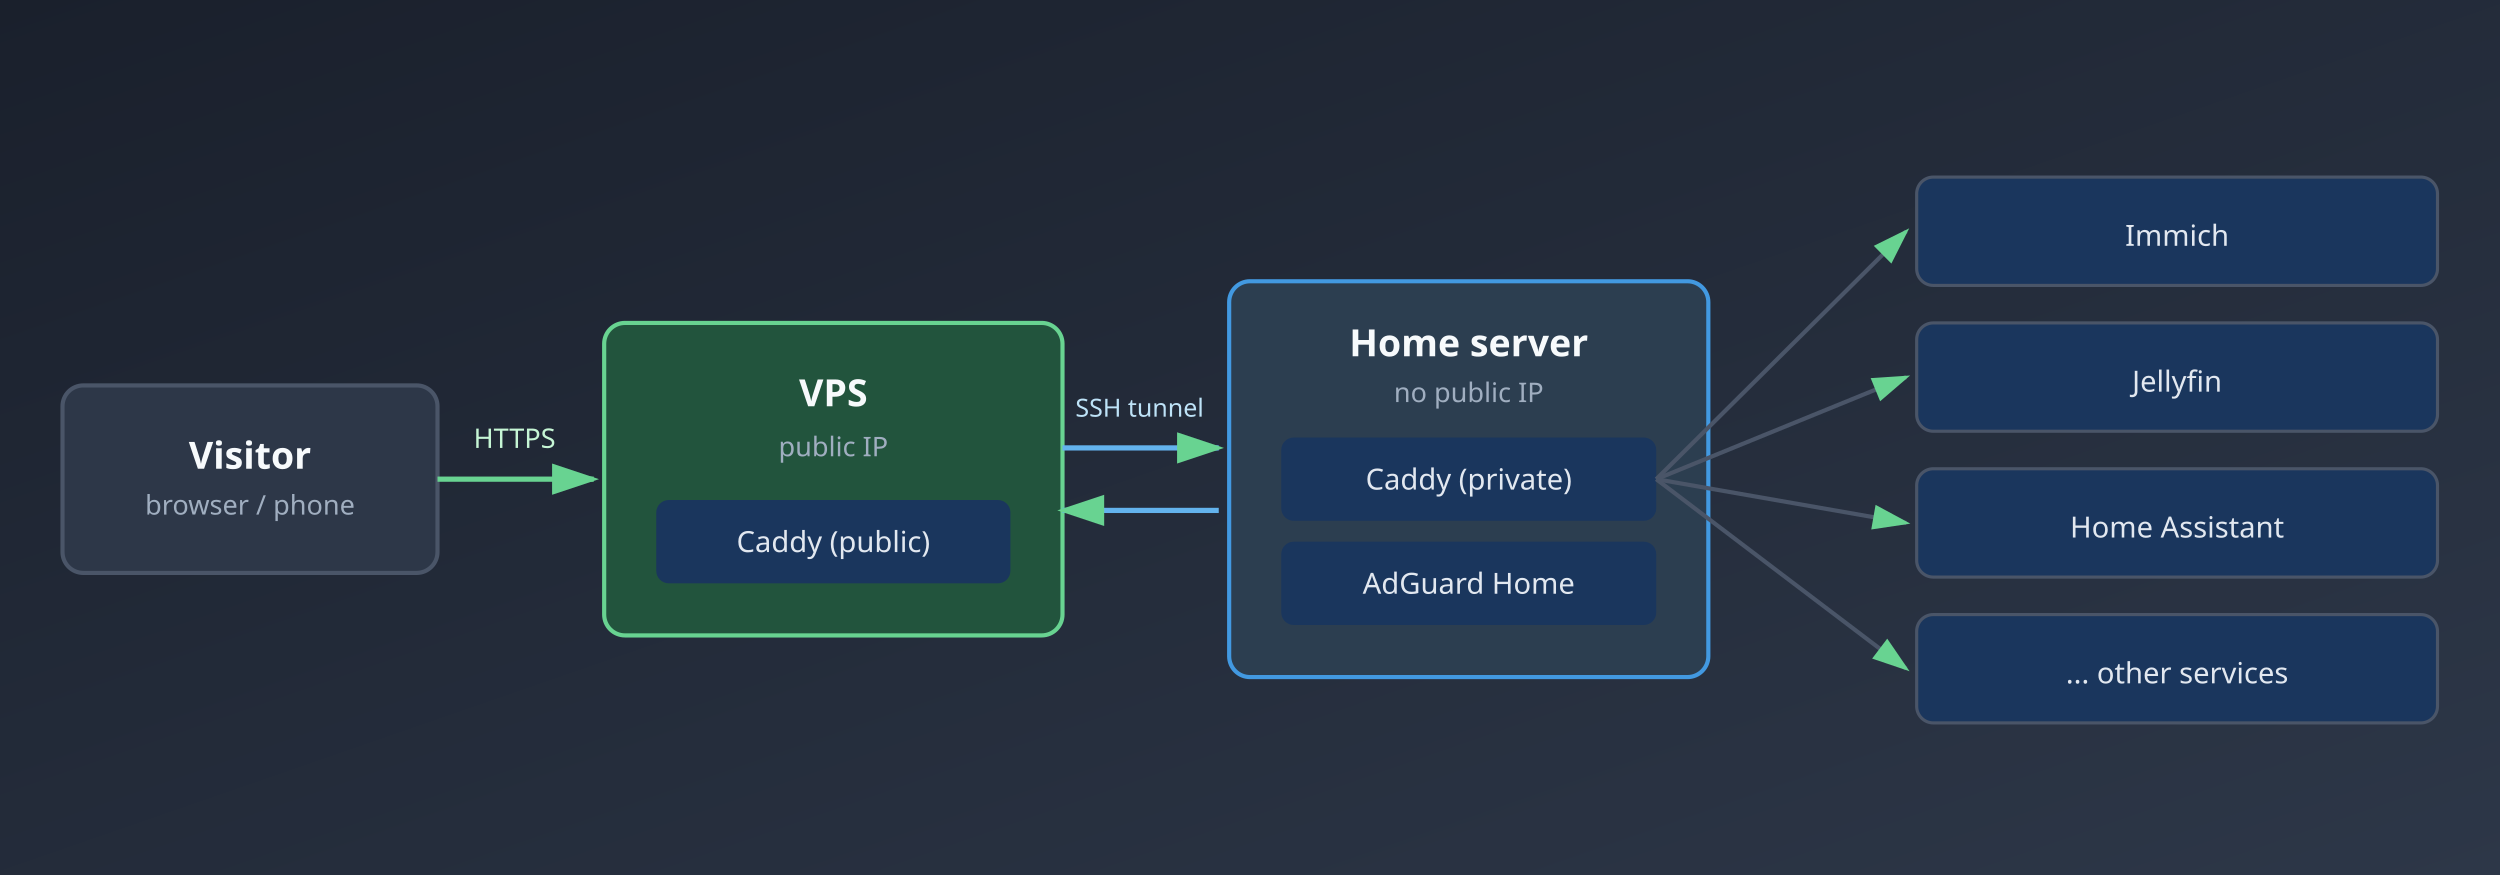
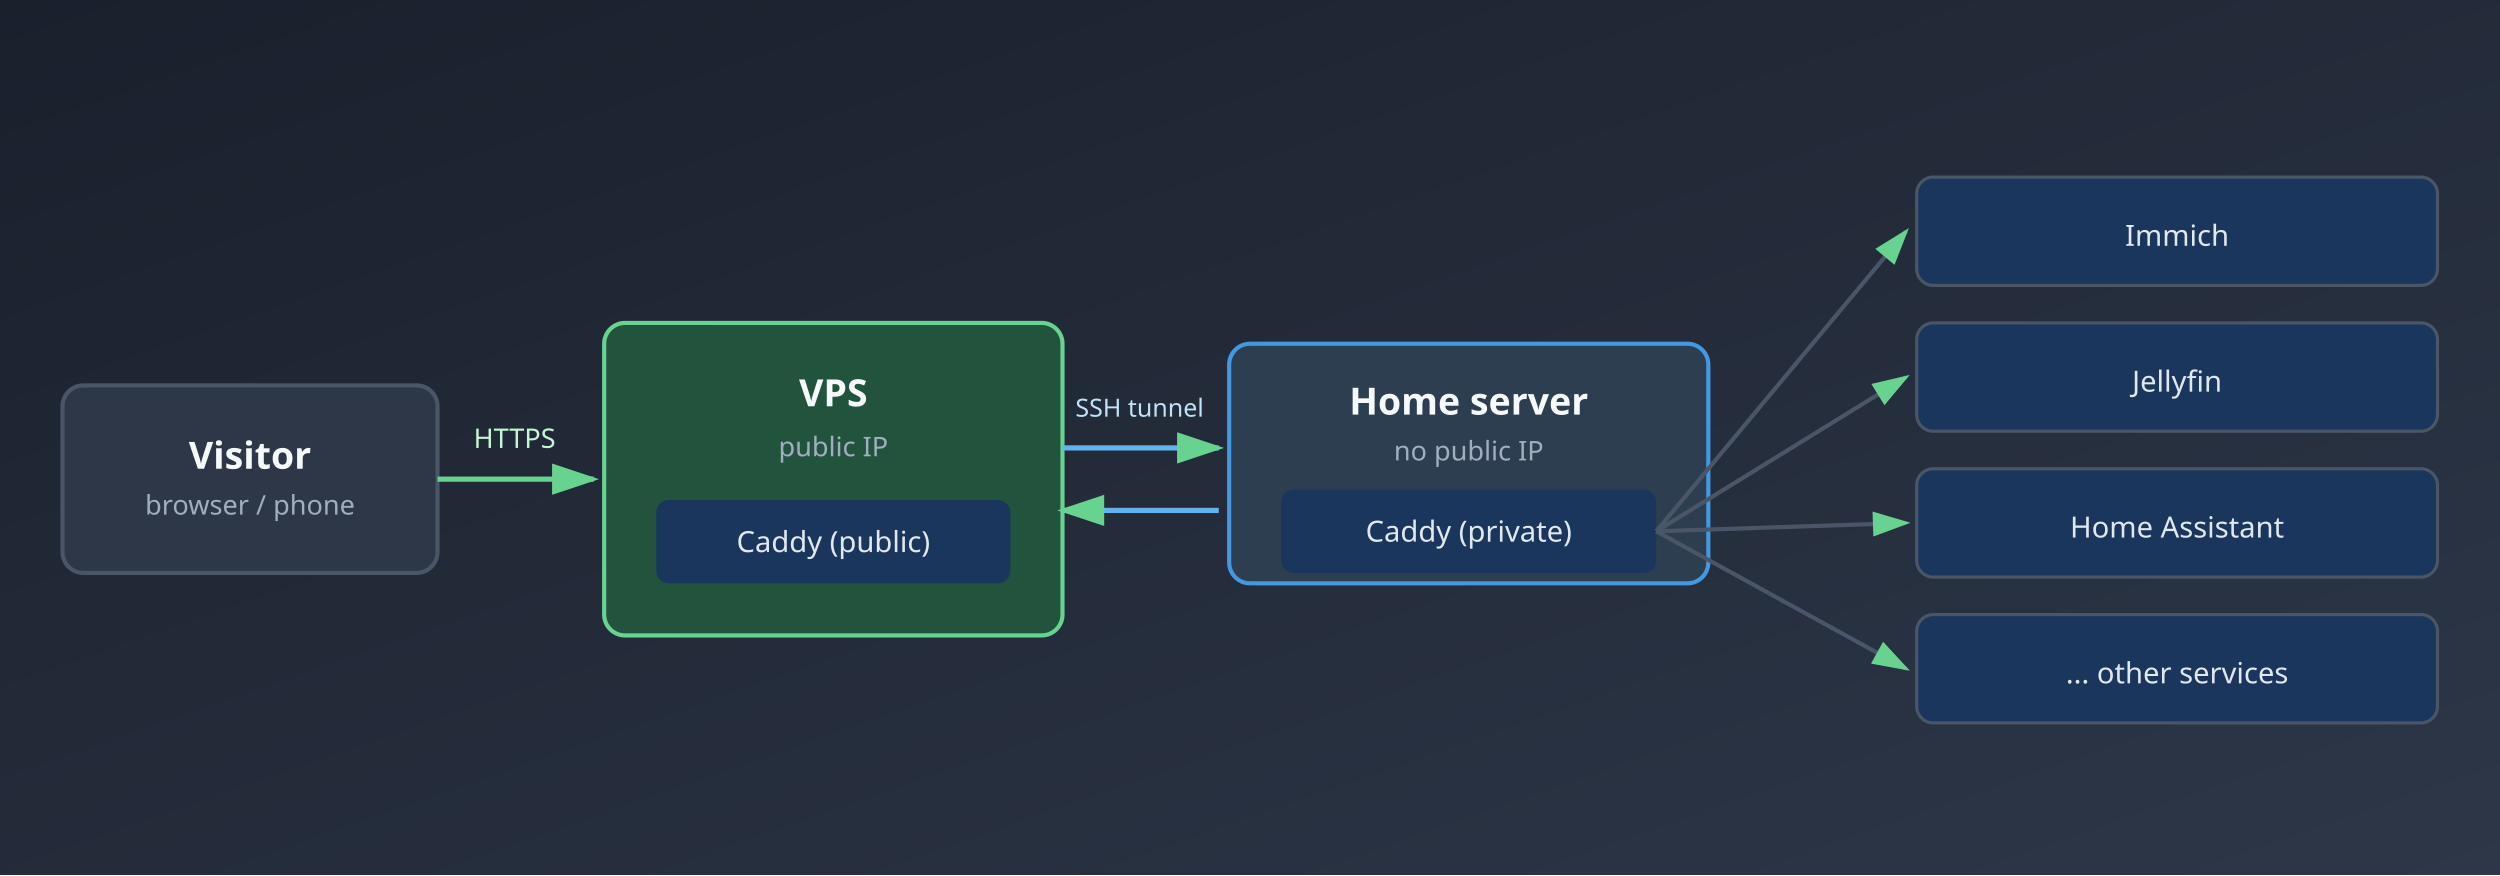
<svg xmlns="http://www.w3.org/2000/svg" width="1200" height="420" viewBox="0 0 1200 420" font-family="Verdana, Segoe UI, sans-serif">
  <defs>
    <linearGradient id="bg" x1="0%" y1="0%" x2="100%" y2="100%">
      <stop offset="0%" style="stop-color:#1a202c;stop-opacity:1" />
      <stop offset="100%" style="stop-color:#2d3748;stop-opacity:1" />
    </linearGradient>
    <marker id="arrow" markerWidth="10" markerHeight="10" refX="8" refY="3" orient="auto" markerUnits="strokeWidth">
      <path d="M0,0 L0,6 L9,3 z" fill="#68d391" />
    </marker>
  </defs>
  <rect width="1200" height="420" fill="url(#bg)" />
  <g transform="translate(0, -45)">
    <rect x="30" y="230" width="180" height="90" rx="10" fill="#2d3748" stroke="#4a5568" stroke-width="2" />
    <text x="120" y="270" fill="#f7fafc" font-size="18" text-anchor="middle" font-weight="bold">Visitor</text>
    <text x="120" y="292" fill="#a0aec0" font-size="13" text-anchor="middle">browser / phone</text>
    <rect x="290" y="200" width="220" height="150" rx="10" fill="#22543d" stroke="#68d391" stroke-width="2" />
    <text x="400" y="240" fill="#f7fafc" font-size="18" text-anchor="middle" font-weight="bold">VPS</text>
    <text x="400" y="264" fill="#a0aec0" font-size="13" text-anchor="middle">public IP</text>
    <rect x="315" y="285" width="170" height="40" rx="6" fill="#1a365d" />
    <text x="400" y="310" fill="#e2e8f0" font-size="14" text-anchor="middle">Caddy (public)</text>
-     <rect x="590" y="180" width="230" height="190" rx="10" fill="#2c3e50" stroke="#4299e1" stroke-width="2" />
-     <text x="705" y="216" fill="#f7fafc" font-size="18" text-anchor="middle" font-weight="bold">Home server</text>
-     <text x="705" y="238" fill="#a0aec0" font-size="13" text-anchor="middle">no public IP</text>
-     <rect x="615" y="255" width="180" height="40" rx="6" fill="#1a365d" />
-     <text x="705" y="280" fill="#e2e8f0" font-size="14" text-anchor="middle">Caddy (private)</text>
-     <rect x="615" y="305" width="180" height="40" rx="6" fill="#1a365d" />
-     <text x="705" y="330" fill="#e2e8f0" font-size="14" text-anchor="middle">AdGuard Home</text>
+     <rect x="590" y="210" width="230" height="115" rx="10" fill="#2c3e50" stroke="#4299e1" stroke-width="2" />
+     <text x="705" y="244" fill="#f7fafc" font-size="18" text-anchor="middle" font-weight="bold">Home server</text>
+     <text x="705" y="266" fill="#a0aec0" font-size="13" text-anchor="middle">no public IP</text>
+     <rect x="615" y="280" width="180" height="40" rx="6" fill="#1a365d" />
+     <text x="705" y="305" fill="#e2e8f0" font-size="14" text-anchor="middle">Caddy (private)</text>
    <rect x="920" y="130" width="250" height="52" rx="8" fill="#1a365d" stroke="#4a5568" stroke-width="1.5" />
    <text x="1045" y="163" fill="#e2e8f0" font-size="14" text-anchor="middle">Immich</text>
    <rect x="920" y="200" width="250" height="52" rx="8" fill="#1a365d" stroke="#4a5568" stroke-width="1.5" />
    <text x="1045" y="233" fill="#e2e8f0" font-size="14" text-anchor="middle">Jellyfin</text>
    <rect x="920" y="270" width="250" height="52" rx="8" fill="#1a365d" stroke="#4a5568" stroke-width="1.5" />
    <text x="1045" y="303" fill="#e2e8f0" font-size="14" text-anchor="middle">Home Assistant</text>
    <rect x="920" y="340" width="250" height="52" rx="8" fill="#1a365d" stroke="#4a5568" stroke-width="1.5" />
    <text x="1045" y="373" fill="#e2e8f0" font-size="14" text-anchor="middle">... other services</text>
    <line x1="210" y1="275" x2="285" y2="275" stroke="#68d391" stroke-width="2.5" marker-end="url(#arrow)" />
    <text x="247" y="260" fill="#c6f6d5" font-size="13" text-anchor="middle">HTTPS</text>
    <line x1="510" y1="260" x2="585" y2="260" stroke="#63b3ed" stroke-width="2.5" marker-end="url(#arrow)" />
    <line x1="585" y1="290" x2="510" y2="290" stroke="#63b3ed" stroke-width="2.5" marker-end="url(#arrow)" />
    <text x="547" y="245" fill="#bee3f8" font-size="12" text-anchor="middle">SSH tunnel</text>
-     <line x1="795" y1="275" x2="915" y2="156" stroke="#4a5568" stroke-width="2" marker-end="url(#arrow)" />
-     <line x1="795" y1="275" x2="915" y2="226" stroke="#4a5568" stroke-width="2" marker-end="url(#arrow)" />
-     <line x1="795" y1="275" x2="915" y2="296" stroke="#4a5568" stroke-width="2" marker-end="url(#arrow)" />
-     <line x1="795" y1="275" x2="915" y2="366" stroke="#4a5568" stroke-width="2" marker-end="url(#arrow)" />
+     <line x1="795" y1="300" x2="915" y2="156" stroke="#4a5568" stroke-width="2" marker-end="url(#arrow)" />
+     <line x1="795" y1="300" x2="915" y2="226" stroke="#4a5568" stroke-width="2" marker-end="url(#arrow)" />
+     <line x1="795" y1="300" x2="915" y2="296" stroke="#4a5568" stroke-width="2" marker-end="url(#arrow)" />
+     <line x1="795" y1="300" x2="915" y2="366" stroke="#4a5568" stroke-width="2" marker-end="url(#arrow)" />
  </g>
</svg>
